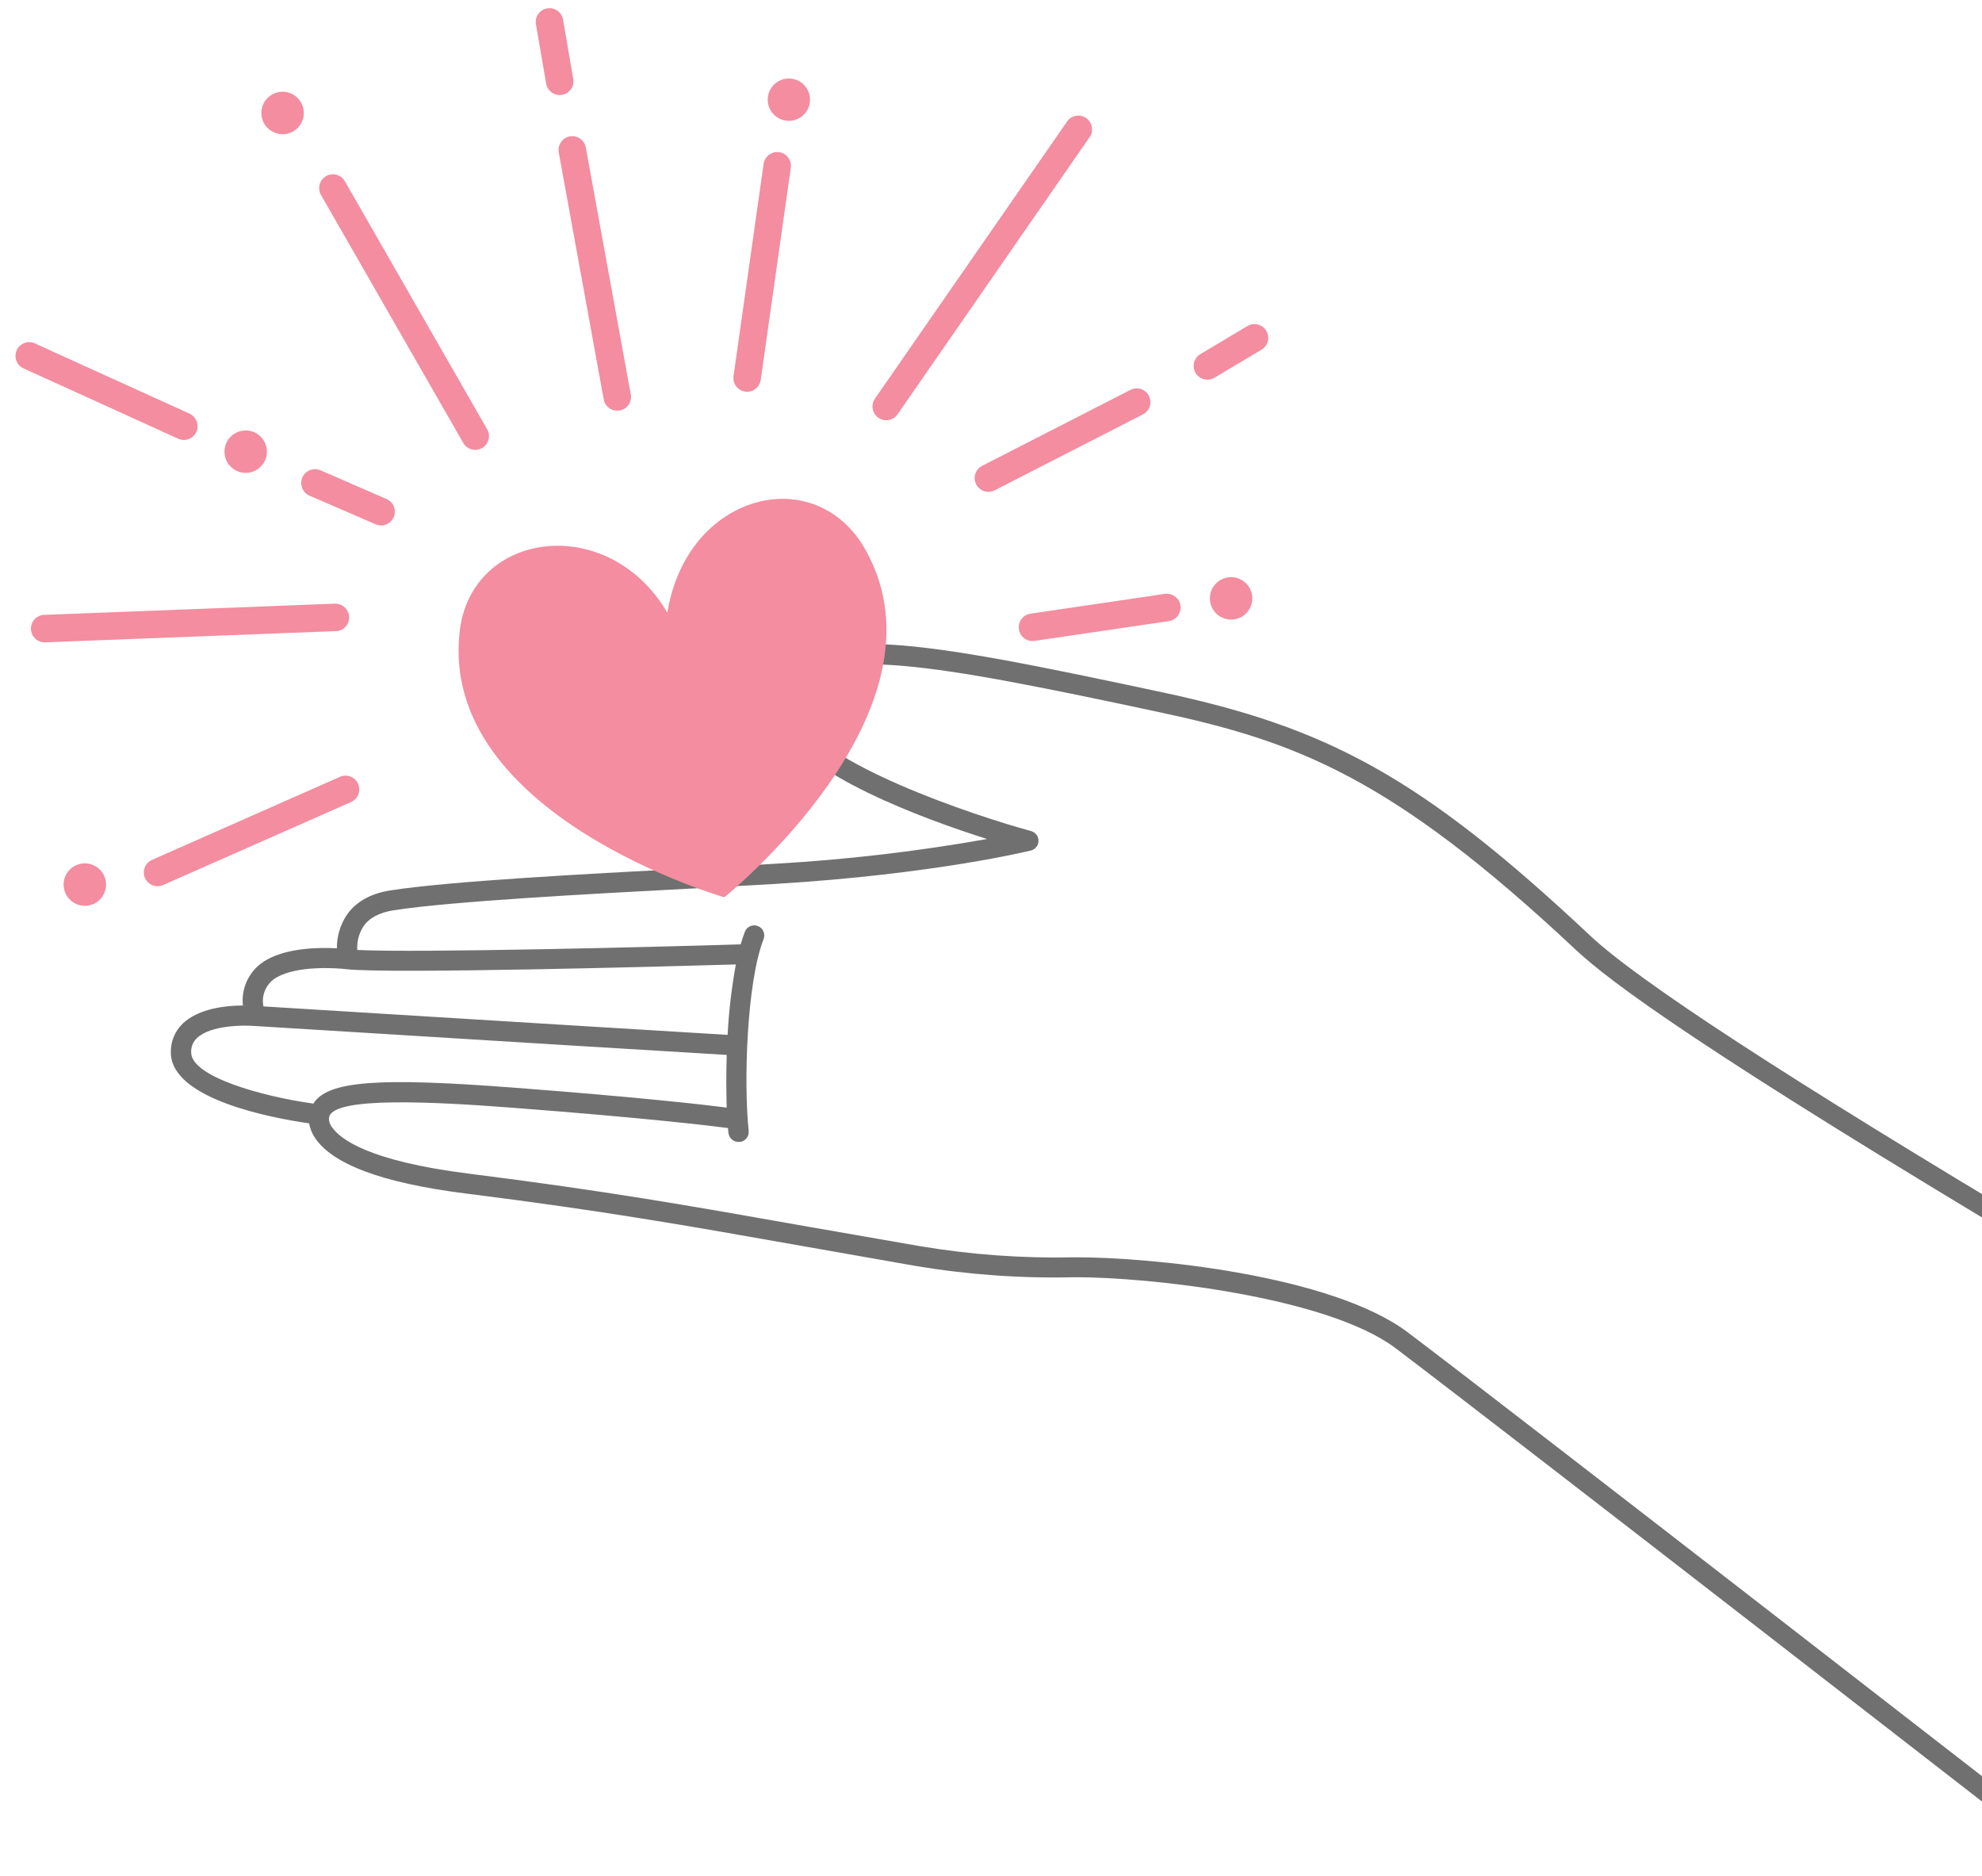
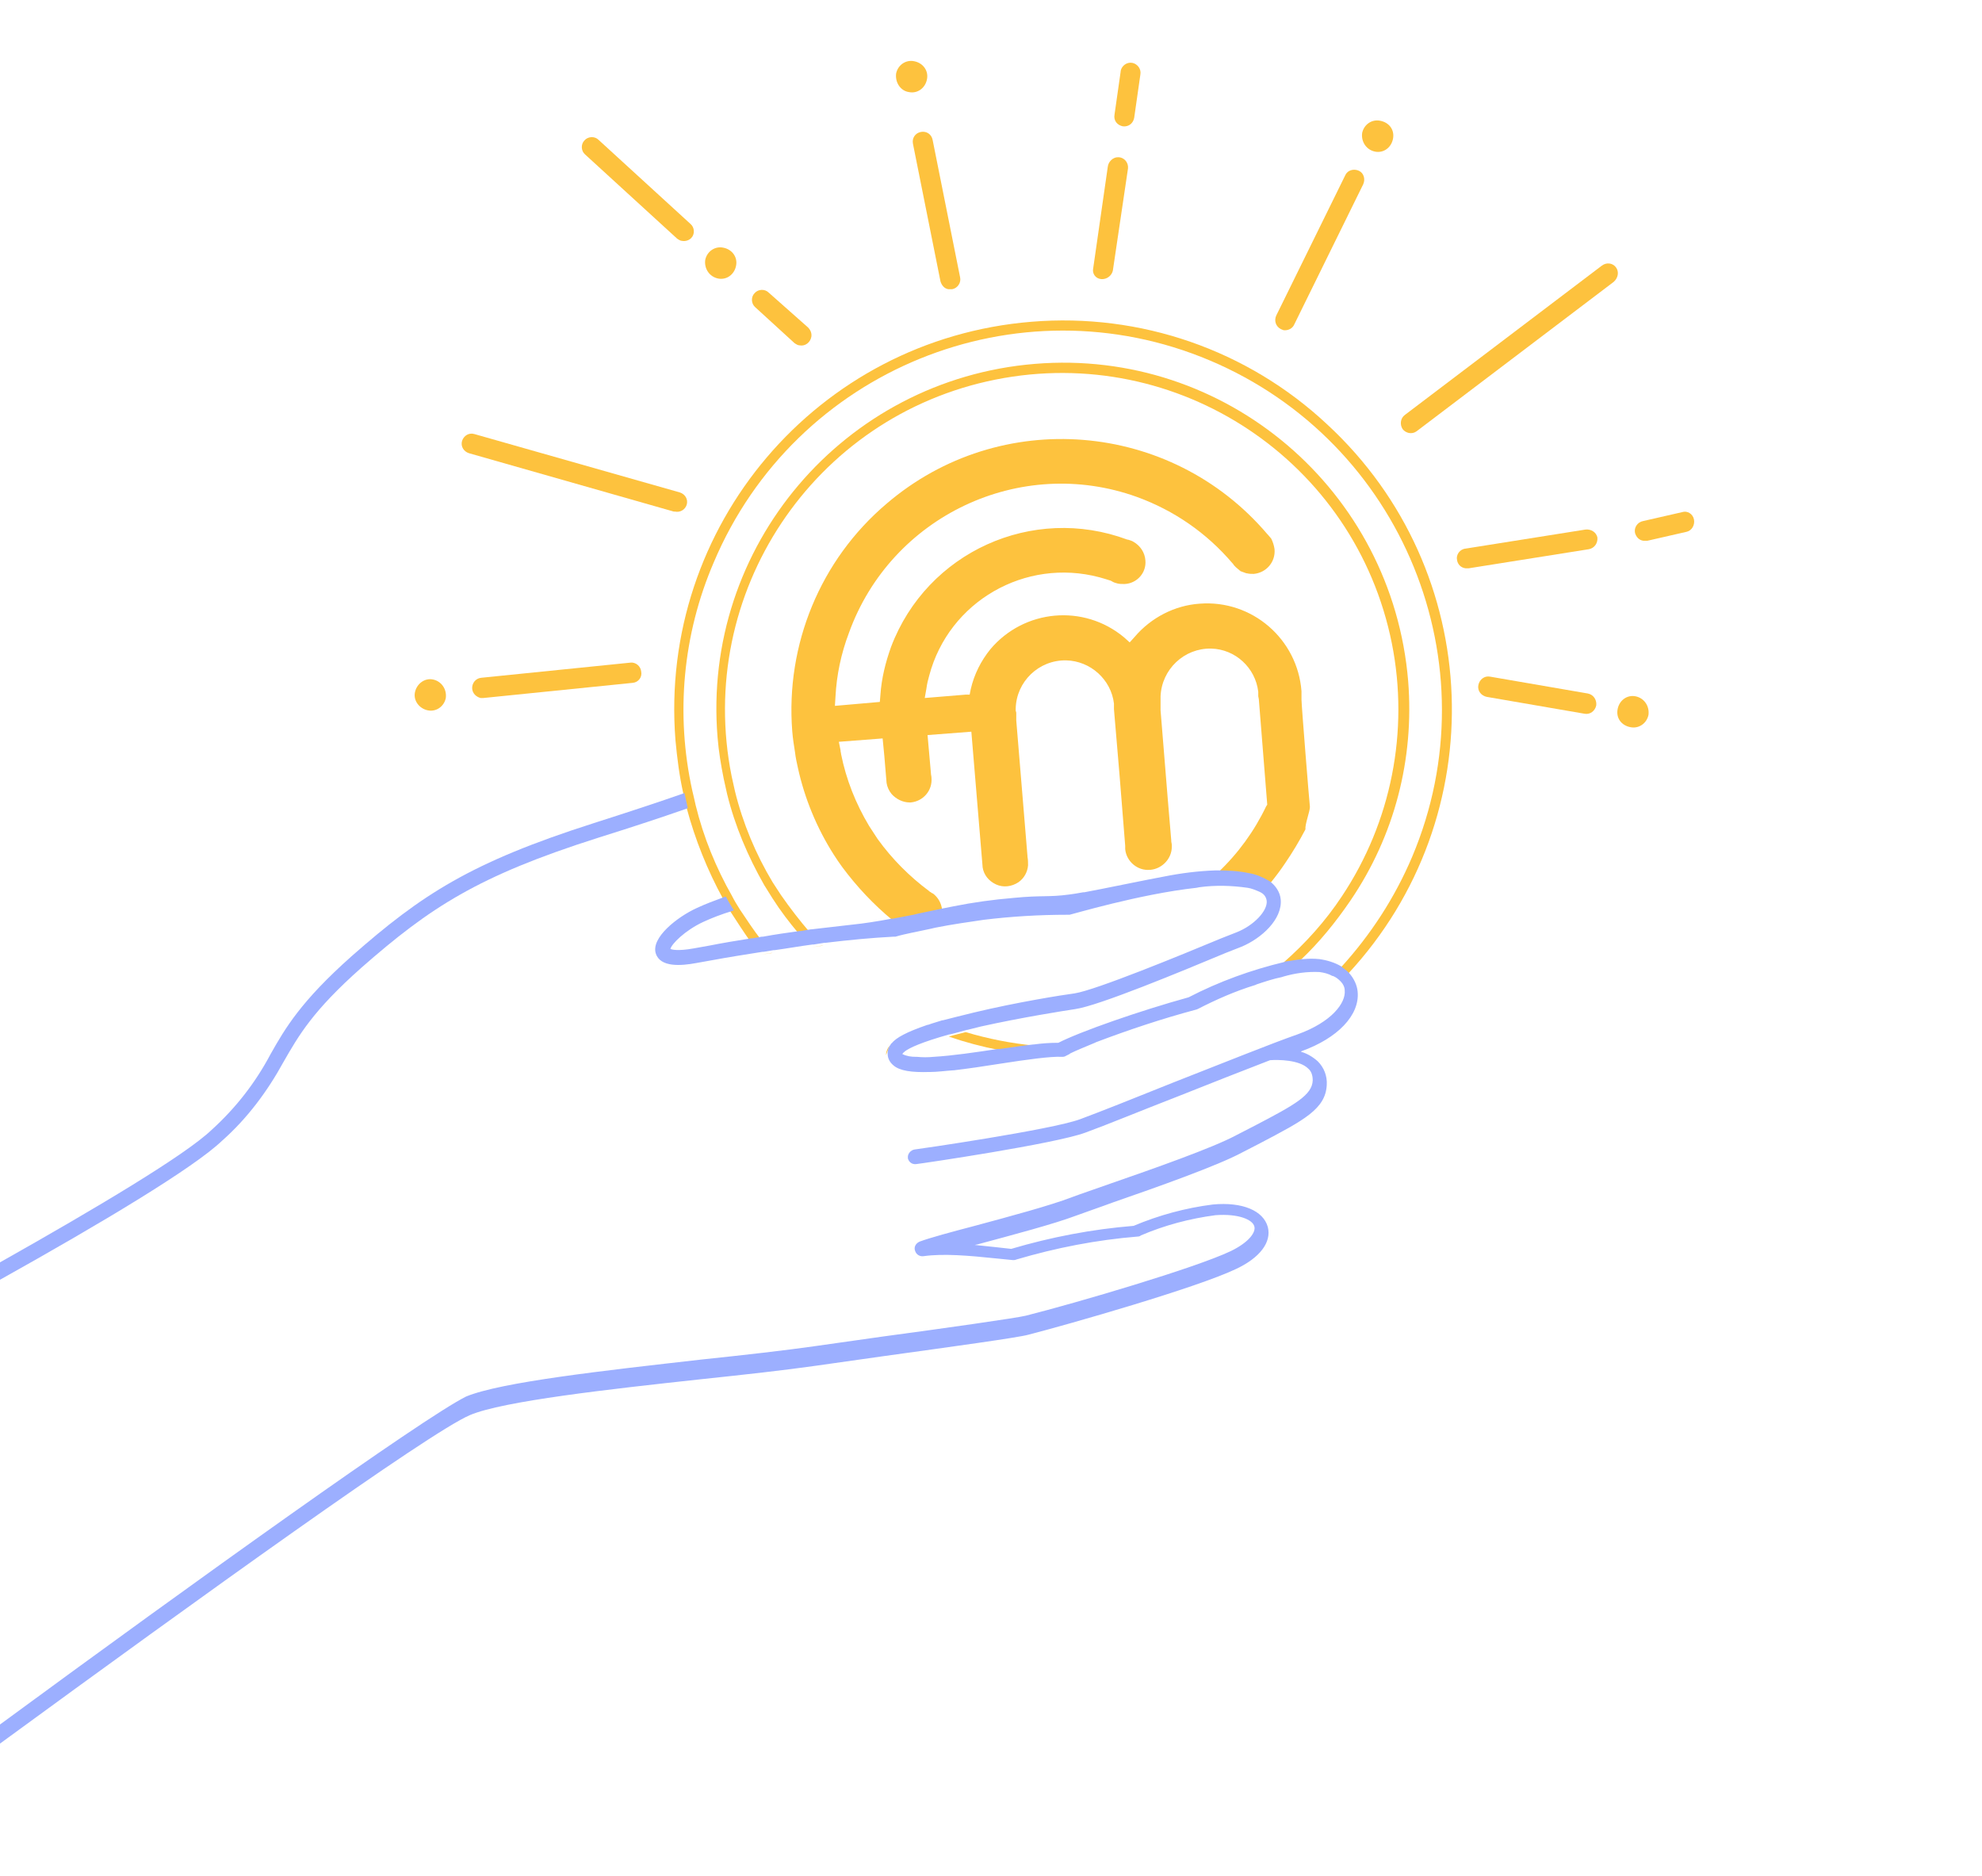
- <svg xmlns="http://www.w3.org/2000/svg" id="Layer_1" data-name="Layer 1" viewBox="0 0 353 334">
-   <defs>
-     <style>.cls-1{fill:#707070;}.cls-2{fill:#f38d9f;}</style>
-   </defs>
-   <path class="cls-1" d="M367.86,327.85c-.87-.69-97.34-75.63-117.11-90.57C237.1,227,204.68,223.85,191.42,223.9a146.29,146.29,0,0,1-27.67-2L144,218.46c-21.64-3.83-35.94-6.36-60.61-9.47-17.66-2.23-22.76-6.11-24.23-8.22a2.57,2.57,0,0,1-.58-1.71,1.31,1.31,0,0,0,.1-.32c1.33-3.4,18.11-2.58,32.66-1.47,24.13,1.85,35.47,3.24,38.32,3.61,0,.29.05.58.08.86a1.79,1.79,0,0,0,2,1.6l.19,0a1.79,1.79,0,0,0,1.41-1.94c-.91-8.81-.33-26.51,2.66-34.17a1.79,1.79,0,1,0-3.34-1.3c-.26.68-.51,1.44-.74,2.24-13.95.44-57.55,1.54-68.29,1A7,7,0,0,1,64.71,165c1-1.52,2.86-2.5,5.42-2.9,10.18-1.59,34.86-2.91,52.89-3.86,5.69-.31,11.06-.59,15.22-.84,28.24-1.72,45.2-5.9,45.37-5.94a1.79,1.79,0,0,0,0-3.47c-10.25-2.79-37.74-12-41.83-20.9a4.05,4.05,0,0,1-.06-3.65c4.31-9,25.1-5.07,64.56,3.34,24.63,5.25,41.64,11.64,74.37,42.36C286.83,174.91,303,187,365,224c0-1.36.08-2.71.15-4.07-46.8-27.92-73.38-45.24-82-53.37-30.17-28.32-46.8-37-76.07-43.26C163.5,114,144,110.37,138.52,121.9a7.56,7.56,0,0,0,0,6.69c4.26,9.27,25.79,17.18,37.28,20.82A319.31,319.31,0,0,1,138,153.82c-4.14.25-9.51.54-15.19.84-19.11,1-42.9,2.28-53.25,3.9-3.6.56-6.24,2.06-7.86,4.47A10.55,10.55,0,0,0,60,168.87c-3.06-.16-8.64-.1-12.41,2a8.29,8.29,0,0,0-4.33,8.19c-2.93,0-7.82.5-10.65,3.16a6.88,6.88,0,0,0-2.18,5.33c.19,8.25,18.1,11.56,24.63,12.5a6.55,6.55,0,0,0,.9,2.36c3,4.84,12,8.25,27,10.13,24.59,3.1,38.85,5.62,60.44,9.44,5.92,1.05,12.37,2.19,19.72,3.47a149.82,149.82,0,0,0,28.29,2c13-.05,44.94,3.42,57.16,12.65,19.74,14.92,116.19,89.84,117.06,90.53a1.79,1.79,0,0,0,2.21-2.82ZM49.37,174c3.57-2,10.17-1.68,12.46-1.39,7.93.81,56.16-.47,69.23-.86a97.09,97.09,0,0,0-1.47,12.54c-14.38-.86-41.24-2.52-61.08-3.74-9.09-.57-16.85-1.05-21.59-1.33A4.81,4.81,0,0,1,49.37,174Zm6.44,22.53c-9.39-1.32-21.66-4.82-21.76-9.06a3.28,3.28,0,0,1,1.05-2.63c2.42-2.27,8.21-2.31,10.28-2.13l22.91,1.41c19.86,1.23,46.76,2.89,61.14,3.74-.1,3.31-.09,6.53,0,9.38-3.81-.49-15.26-1.82-37.8-3.54C67.44,191.85,58.37,192.45,55.81,196.53Z" />
-   <path class="cls-2" d="M129,159.79s-50.79-14.61-47.14-47.24c2-18.16,26.54-21.35,37-3.43C122.29,87.74,145.31,82,154.2,98,170.17,126.69,129,159.79,129,159.79Z" />
-   <path class="cls-2" d="M110.37,73.11l-.09,0a2.45,2.45,0,0,1-2.76-2l-8-43.94a2.45,2.45,0,1,1,4.82-.88l8,43.94A2.45,2.45,0,0,1,110.37,73.11Z" />
-   <path class="cls-2" d="M100.1,16.89a2.46,2.46,0,0,1-2.83-2L95.45,4.32a2.45,2.45,0,0,1,4.83-.83l1.82,10.57A2.45,2.45,0,0,1,100.1,16.89Z" />
-   <path class="cls-2" d="M85.86,79.79a2.81,2.81,0,0,1-.87.3,2.46,2.46,0,0,1-2.48-1.21L57.17,34.72a2.45,2.45,0,1,1,4.25-2.45L86.76,76.44A2.45,2.45,0,0,1,85.86,79.79Z" />
-   <path class="cls-2" d="M159.86,73.78a2.45,2.45,0,0,1-3.41.62,2.45,2.45,0,0,1-.62-3.41l34.34-49.52a2.45,2.45,0,0,1,4,2.8Z" />
-   <path class="cls-2" d="M224.68,62.27l-8.38,5a2.49,2.49,0,0,1-.9.32,2.45,2.45,0,0,1-1.61-4.53l8.38-5a2.45,2.45,0,0,1,2.51,4.21Z" />
-   <path class="cls-2" d="M203.49,73.83,177.15,87.32a2.24,2.24,0,0,1-.76.24,2.45,2.45,0,0,1-1.48-4.6l26.35-13.49a2.45,2.45,0,1,1,2.23,4.36Z" />
-   <path class="cls-2" d="M68.85,88.87a2.45,2.45,0,0,1,1.27,3.22,2.42,2.42,0,0,1-1.89,1.45,2.36,2.36,0,0,1-1.33-.17L55.11,88.26a2.45,2.45,0,0,1,2-4.5Z" />
-   <path class="cls-2" d="M33.11,78.33a2.52,2.52,0,0,1-1.37-.2L4.05,65.54a2.45,2.45,0,0,1,2-4.46L33.77,73.67a2.46,2.46,0,0,1-.66,4.66Z" />
-   <path class="cls-2" d="M62.18,109.87a2.46,2.46,0,0,1-2.09,2.52l-.27,0-51.89,2a2.45,2.45,0,0,1-.19-4.89l51.89-2A2.46,2.46,0,0,1,62.18,109.87Z" />
-   <path class="cls-2" d="M60.54,138.34a2.45,2.45,0,0,1,2,4.48L29.07,157.6a2.85,2.85,0,0,1-.63.19,2.45,2.45,0,0,1-1.35-4.67Z" />
-   <path class="cls-2" d="M208.17,110.61l-23.92,3.52a2.45,2.45,0,1,1-.71-4.85l23.92-3.52a2.45,2.45,0,0,1,.71,4.85Z" />
-   <path class="cls-2" d="M138.76,27.1a2.45,2.45,0,0,1,2.08,2.78l-5.35,37.78a2.45,2.45,0,0,1-2.07,2.08,2.73,2.73,0,0,1-.7,0A2.45,2.45,0,0,1,130.64,67L136,29.19A2.46,2.46,0,0,1,138.76,27.1Z" />
-   <path class="cls-2" d="M223,106a3.78,3.78,0,1,1-4.28-3.18A3.78,3.78,0,0,1,223,106Z" />
-   <circle class="cls-2" cx="140.5" cy="17.75" r="3.77" />
-   <path class="cls-2" d="M14.55,153.79a3.78,3.78,0,1,1-3.18,4.29A3.78,3.78,0,0,1,14.55,153.79Z" />
-   <path class="cls-2" d="M50.88,23.86a3.78,3.78,0,1,1,3.19-4.29A3.78,3.78,0,0,1,50.88,23.86Z" />
-   <path class="cls-2" d="M44.32,84.17a3.78,3.78,0,1,1,3.18-4.28A3.79,3.79,0,0,1,44.32,84.17Z" />
+ <svg xmlns="http://www.w3.org/2000/svg" version="1.1" id="Layer_1" x="0px" y="0px" viewBox="0 0 353 334" style="enable-background:new 0 0 353 334;" xml:space="preserve">
+   <style type="text/css">
+ 	.st0{fill:#FDC23E;}
+ 	.st1{fill:#9CAFFF;}
+ </style>
+   <path class="st0" d="M196.1,49.7L196.1,49.7c1,0.1,1.9-0.6,2.1-1.5l2.7-18.2c0.1-1-0.6-1.9-1.6-2c-0.1,0-0.1,0-0.2,0  c-0.9,0-1.7,0.8-1.8,1.7l-2.6,18.1C194.5,48.7,195.1,49.6,196.1,49.7z" />
+   <path class="st0" d="M200,22.5c1,0.1,1.8-0.5,2-1.5l1.1-7.7c0.2-1-0.5-1.9-1.4-2.1c-1-0.2-1.9,0.5-2.1,1.4c0,0,0,0.1,0,0.1l-1.1,7.7  C198.3,21.5,199,22.3,200,22.5z" />
+   <path class="st0" d="M164,23.5c-1,0.2-1.6,1.1-1.4,2.1c0,0,0,0,0,0l4.9,24.5c0.2,0.7,0.7,1.3,1.4,1.4c0.2,0,0.4,0,0.7,0  c1-0.2,1.6-1.2,1.4-2.1l-4.9-24.5C165.9,23.9,165,23.3,164,23.5z" />
+   <path class="st0" d="M287.8,47.6c-0.6-0.8-1.7-0.9-2.5-0.3l-35.1,26.6c-0.8,0.6-0.9,1.7-0.4,2.5c0.3,0.4,0.7,0.6,1.1,0.7  c0.5,0.1,1,0,1.4-0.3l35.1-26.6C288.2,49.5,288.4,48.4,287.8,47.6z" />
+   <path class="st0" d="M301.7,92.5c-0.2-1-1.2-1.6-2.1-1.3l-7,1.6c-1,0.2-1.6,1.2-1.4,2.1c0.2,0.7,0.7,1.3,1.5,1.4c0.2,0,0.5,0,0.7,0  l7-1.6C301.3,94.5,301.9,93.5,301.7,92.5C301.7,92.5,301.7,92.5,301.7,92.5z" />
+   <path class="st0" d="M282.4,94.3L261,97.7c-1,0.1-1.7,1.1-1.5,2c0.1,0.8,0.7,1.4,1.5,1.5c0.2,0,0.4,0,0.6,0l21.4-3.4  c1-0.2,1.6-1.1,1.5-2.1C284.3,94.8,283.4,94.2,282.4,94.3L282.4,94.3z" />
+   <path class="st0" d="M141.5,61.1c0.3,0.2,0.6,0.4,0.9,0.4c1,0.2,1.9-0.5,2.1-1.5c0.1-0.6-0.1-1.2-0.6-1.7l-7-6.2  c-0.7-0.7-1.9-0.6-2.5,0.1c-0.7,0.7-0.6,1.9,0.1,2.5L141.5,61.1z" />
+   <path class="st0" d="M120.6,42.5c0.3,0.2,0.6,0.4,0.9,0.4c0.6,0.1,1.2-0.1,1.6-0.5c0.7-0.7,0.6-1.9-0.1-2.5c0,0,0,0,0,0l-16.4-15  c-0.7-0.7-1.9-0.6-2.5,0.1c-0.7,0.7-0.6,1.9,0.1,2.5l0,0L120.6,42.5z" />
+   <path class="st0" d="M122.3,89.9c0.3-1-0.3-1.9-1.2-2.2c0,0,0,0,0,0L84.5,77.3c-1-0.3-1.9,0.3-2.2,1.2c-0.3,1,0.3,1.9,1.2,2.2  L120,91.1h0.2C121.1,91.3,122,90.8,122.3,89.9z" />
+   <path class="st0" d="M112.3,118l-26.6,2.7c-1,0.1-1.7,1-1.6,2c0.1,0.8,0.7,1.4,1.5,1.6c0.2,0,0.3,0,0.5,0l26.6-2.7  c1-0.1,1.7-1,1.5-2C114.1,118.6,113.2,117.9,112.3,118L112.3,118z" />
+   <path class="st0" d="M282.8,123.5l-17.4-3c-1-0.2-1.9,0.5-2.1,1.5c-0.2,1,0.5,1.9,1.5,2.1l0,0l17.4,3c1,0.2,1.9-0.5,2.1-1.5  C284.4,124.6,283.8,123.7,282.8,123.5z" />
+   <path class="st0" d="M228.1,58.6c0.2,0.1,0.3,0.1,0.5,0.2c0.8,0.1,1.6-0.3,1.9-1l12.3-25c0.4-0.9,0.1-2-0.8-2.4  c-0.9-0.4-2-0.1-2.4,0.8l-12.3,25C226.9,57.1,227.2,58.1,228.1,58.6C228.1,58.6,228.1,58.6,228.1,58.6z" />
+   <path class="st0" d="M291.3,124c-1.5-0.3-2.9,0.7-3.2,2.3s0.7,2.9,2.3,3.2c1.5,0.3,2.9-0.7,3.2-2.2  C293.8,125.7,292.8,124.3,291.3,124C291.3,124,291.3,124,291.3,124z" />
+   <path class="st0" d="M244.9,27c1.5,0.3,2.9-0.7,3.2-2.3s-0.7-2.9-2.3-3.2c-1.5-0.3-2.9,0.7-3.2,2.2C242.4,25.3,243.4,26.7,244.9,27z  " />
+   <path class="st0" d="M77.1,121c-1.5-0.3-2.9,0.8-3.2,2.3s0.8,2.9,2.3,3.2c1.5,0.3,2.9-0.7,3.2-2.2C79.6,122.7,78.6,121.3,77.1,121  C77.1,121,77.1,121,77.1,121z" />
+   <path class="st0" d="M161.9,16.4c1.5,0.3,2.9-0.7,3.2-2.3c0.3-1.5-0.7-2.9-2.3-3.2c-1.5-0.3-2.9,0.7-3.2,2.2  C159.4,14.7,160.4,16.2,161.9,16.4C161.9,16.4,161.9,16.4,161.9,16.4z" />
+   <path class="st0" d="M127.9,49.6c1.5,0.3,2.9-0.7,3.2-2.3c0.3-1.5-0.7-2.9-2.3-3.2c-1.5-0.3-2.9,0.7-3.2,2.2  C125.4,47.9,126.4,49.3,127.9,49.6C127.9,49.6,127.9,49.6,127.9,49.6z" />
+   <path class="st0" d="M233.3,143.7c-0.1-0.8-1.5-18.1-1.5-19.1c0-0.5,0-1,0-1.5c-0.7-9.3-8.8-16.3-18.1-15.6  c-4.5,0.3-8.7,2.5-11.6,5.9l-0.9,1l-1-0.9c-7.2-6-17.8-5-23.8,2.1c-1.7,2.1-2.9,4.5-3.5,7.1l-0.2,1h-0.7l-7.3,0.6l0.3-1.7  c0.1-0.8,0.3-1.6,0.5-2.3c3.5-13.2,17.1-21,30.3-17.5c0.7,0.2,1.4,0.4,2,0.6l0.2,0.1c0.3,0.2,0.6,0.3,1,0.4c0.4,0.1,0.8,0.1,1.3,0.1  l0,0c2.2-0.1,3.9-2,3.7-4.2c-0.1-1.4-0.9-2.6-2.1-3.3c-0.3-0.2-0.7-0.3-1-0.4h-0.1c-16.9-6.3-35.7,2.2-42.1,19.1  c-1,2.8-1.7,5.6-1.9,8.6l-0.1,1.2l-8,0.7l0.1-1.6c0.2-3.9,1-7.7,2.4-11.4c7.5-20.8,30.5-31.7,51.3-24.2c6.6,2.4,12.4,6.4,17,11.8  l0.1,0.1c0.1,0.2,0.3,0.4,0.5,0.6c0.2,0.2,0.5,0.4,0.7,0.6c0,0,0.1,0,0.1,0.1l1.1,0.4h0.1c0.4,0.1,0.8,0.1,1.2,0.1  c2.2-0.2,3.9-2.1,3.7-4.4c-0.1-0.7-0.3-1.3-0.6-1.9c-0.2-0.2-0.4-0.5-0.6-0.7l-0.1-0.1c-17.2-20.2-47.6-22.7-67.8-5.4  c-11.8,10-18,25.1-16.8,40.5c0.1,1.3,0.3,2.5,0.5,3.8c0.1,0.9,0.3,1.8,0.5,2.7c1.2,5.5,3.4,10.8,6.4,15.5c0.5,0.8,1,1.5,1.5,2.2  c2.6,3.5,5.6,6.7,9,9.5c2-0.4,3.9-0.7,4.5-0.9c1.4-0.3,2.8-0.6,4.3-0.9l0,0c-0.1-1-0.5-1.9-1.2-2.6c-0.2-0.2-0.4-0.4-0.7-0.5  c0,0-0.1-0.1-0.1-0.1l-0.2-0.1l-0.1-0.1c-3.5-2.6-6.6-5.7-9.2-9.3c-0.5-0.8-1-1.5-1.5-2.3c-2.4-4-4.1-8.3-5-12.8  c0-0.2-0.1-0.4-0.1-0.7l-0.3-1.5l7.8-0.6l0.3,3.1l0.4,4.8l0,0c0.1,0.7,0.4,1.4,0.9,2c0.8,0.9,2,1.5,3.2,1.5h0.2  c2.2-0.2,3.9-2.1,3.7-4.4c0,0,0,0,0,0c0-0.3-0.1-0.5-0.1-0.8l-0.6-6.8l7.8-0.6l2,24v0.1c0.2,1.4,1.1,2.5,2.4,3.1  c1.3,0.6,2.8,0.4,4-0.4c1-0.7,1.6-1.8,1.7-3c0-0.5,0-1-0.1-1.5v-0.1l-2-24.2V128c0-0.1,0-0.1,0-0.2v-0.2c0-0.2,0-0.3,0-0.5  c0-0.2,0-0.3-0.1-0.5v-0.2v-0.2c0.1-4.8,4.1-8.7,9-8.6c4.3,0.1,8,3.4,8.5,7.7v0.3c0,0,0,0.1,0,0.1v0.2v0.2v0.2l1,11.8l1,12.5v0.1  c0,0.2,0,0.3,0,0.5c0.2,2.2,2.2,3.9,4.4,3.7h0.1c2.1-0.2,3.8-2,3.8-4.1c0-0.1,0-0.2,0-0.3c0-0.3-0.1-0.5-0.1-0.8v-0.1l-0.6-7.1  l-1.3-16c0-0.3,0-0.6,0-1v-0.1c0-0.1,0-0.3,0-0.4c0-0.1,0-0.2,0-0.3v-0.3c0-0.1,0-0.1,0-0.2V124c0.2-4.8,4.2-8.6,9-8.5  c4.3,0.1,7.9,3.4,8.4,7.7v0.1c0,0.1,0,0.2,0,0.3v0.1c0,0,0,0,0,0.1c0,0.1,0,0.1,0,0.2l0.1,0.5l1.5,18.8l-0.2,0.3  c-2.1,4.4-5,8.4-8.6,11.8h0.4c1.9,0,3.8,0.1,5.6,0.5c1.2,0.2,2.4,0.7,3.4,1.3c0.9-1.1,1.8-2.3,2.6-3.5c1.3-1.9,2.5-3.9,3.6-6  C232.4,146.8,233.3,144.5,233.3,143.7z" />
+   <path class="st0" d="M183.7,57.3c-38.1,3.1-66.4,36.4-63.4,74.5c0.3,3.2,0.7,6.4,1.4,9.5c0.2,0.9,0.4,1.8,0.6,2.6  c1.5,5.6,3.7,11.1,6.5,16.2c0.4,0.8,0.9,1.6,1.4,2.4c1.1,1.7,2.2,3.4,3.4,5.1l1.7-0.3h0.2c-1.3-1.7-2.5-3.5-3.7-5.3  c-0.5-0.8-1-1.6-1.4-2.4c-2.9-5.1-5.1-10.5-6.5-16.2c-0.2-0.9-0.4-1.8-0.6-2.6c-3-13.6-1.7-27.8,3.8-40.6  c14.5-34.4,54.1-50.5,88.4-36s50.5,54.1,36,88.4c-3.1,7.3-7.4,13.9-12.7,19.7l0.1,0.1c0.5,0.3,0.9,0.6,1.2,1  c26-28,24.4-71.8-3.7-97.8C222.2,62.3,203.1,55.7,183.7,57.3L183.7,57.3z" />
+   <path class="st0" d="M157.8,187.9l0.6-1.6c0,0-0.1,0-0.1,0.1C158,186.8,157.8,187.4,157.8,187.9z" />
+   <path class="st0" d="M135.6,170l2-0.3h-0.2L135.6,170z" />
+   <path class="st0" d="M250.8,121.3c-2.8-34-32.5-59.3-66.5-56.5c-34,2.8-59.3,32.5-56.5,66.5c0.2,2.5,0.6,4.9,1.1,7.4  c0.2,0.9,0.4,1.8,0.6,2.7c1.4,5.7,3.7,11.1,6.6,16.2c0.5,0.8,1,1.6,1.5,2.4c1.4,2.2,3,4.3,4.7,6.3l1.8-0.3h0.1  c-1.8-2.1-3.5-4.3-5.1-6.6c-0.5-0.8-1-1.5-1.5-2.3c-3-5-5.3-10.5-6.7-16.2c-0.2-0.9-0.4-1.8-0.6-2.7c-6.5-32.5,14.5-64.1,47-70.6  s64.1,14.5,70.6,47c3.1,15.6-0.1,31.8-8.9,45c-2.9,4.4-6.5,8.4-10.5,11.9l0.2-0.1c0.9-0.2,1.9-0.3,2.9-0.4c3.4-3.2,6.3-6.8,8.9-10.6  C248.4,148.8,251.9,135.1,250.8,121.3z" />
+   <path class="st0" d="M172,183.8c-1.1,0.3-2.1,0.5-3,0.8c2.9,1,5.9,1.8,9,2.4c2.1-0.3,4.2-0.6,5.9-0.8h0.3  C180.1,185.8,176,185,172,183.8L172,183.8z" />
+   <path class="st0" d="M164.9,183l2.5-0.8h-0.1C166.5,182.5,165.7,182.7,164.9,183z" />
+   <path class="st0" d="M144.5,168.7l2.1-0.3h-0.2L144.5,168.7z" />
+   <g>
+     <path class="st1" d="M50.5,189.1c2.7-4.7,5.2-9.1,13.9-16.8c12.2-10.7,20.7-16.3,42.1-23.1c6.7-2.1,11.8-3.8,15.8-5.2l0.2-0.1   c-0.2-0.9-0.4-1.8-0.6-2.7l-0.2,0.1c-4,1.4-9.1,3.1-16,5.3c-21.9,7-30.6,12.7-43.1,23.7c-9,8-11.8,12.8-14.4,17.4   c-2.7,5.1-6.2,9.6-10.5,13.5c-4.7,4.5-20.5,13.9-37.7,23.6v3.1c17.9-10,34.5-19.9,39.6-24.8C44,199.2,47.6,194.4,50.5,189.1z" />
+     <path class="st1" d="M241.8,176.6c-0.1-1.2-0.7-2.4-1.5-3.3l-0.1-0.1c-0.4-0.4-0.8-0.7-1.2-1l-0.1-0.1c-1.2-0.7-2.5-1.1-3.9-1.3   c-1-0.1-1.9-0.1-2.9,0h-0.2c-1,0.1-1.9,0.3-2.9,0.4l-0.2,0.1c-5.9,1.4-11.7,3.5-17.1,6.3c-8.7,2.4-19.3,6.1-23.2,8.1   c-1.5,0-2.9,0.1-4.4,0.3H184c-1.8,0.2-3.8,0.5-5.9,0.8h-0.1l-0.3,0c-4,0.6-8,1.2-11.4,1.4c-1,0.1-2,0.1-3,0h-0.2   c-0.8,0-1.6-0.1-2.4-0.5c0.1-0.1,0.2-0.3,0.4-0.4l0.1-0.1c0.8-0.6,2.9-1.6,7.9-3h0.1c0.9-0.2,1.9-0.5,3-0.8h0.1l2.4-0.6   c7.2-1.6,14.8-2.8,16.8-3.1c4.2-0.6,18.9-6.7,26.8-10l2.8-1.1c3.6-1.5,7.3-4.9,7-8.4c-0.1-1.3-0.9-2.5-2-3.3   c-0.1,0-0.1-0.1-0.2-0.1c-1-0.6-2.2-1.1-3.4-1.3c-1.9-0.4-3.7-0.5-5.6-0.5h-0.4c-3.1,0.1-6.2,0.5-9.2,1.1   c-2.8,0.5-11.4,2.3-14.2,2.8h-0.2c-1,0.2-1.8,0.3-2.5,0.4c-3.7,0.5-4.8,0.1-9.9,0.6c-3.6,0.3-7.2,0.8-10.7,1.5l-0.5,0.1l-1.5,0.3   c-1.4,0.3-2.8,0.6-4.3,0.9c-0.6,0.2-2.5,0.5-4.5,0.9h-0.2c-2.6,0.5-5.4,0.9-6.5,1c-2.6,0.3-5.2,0.6-7.8,0.9h-0.1l-1.8,0.3h-0.2   c-2.2,0.3-4.3,0.6-6.5,1h-0.2l-1.7,0.3h-0.2c-2.5,0.4-5,0.8-7.5,1.3l-2.8,0.5c-2.8,0.5-3.8,0.2-4.1,0.1c0.2-0.9,2.6-3.3,5.8-4.8   c1.5-0.7,3.3-1.4,5.3-2l0.2-0.1c-0.5-0.8-1-1.6-1.4-2.4l-0.2,0c-1.9,0.7-3.5,1.3-5,2c-3.5,1.6-8.2,5.3-7.3,8.1   c0.8,2.5,4.5,2.2,7.2,1.7l2.8-0.5c2.7-0.5,5.8-1,9-1.5h0.2l1.8-0.3h0.2c2.2-0.3,4.4-0.7,6.7-1h0.2l1.9-0.3h0.2   c4.1-0.5,8.3-0.9,12.2-1.1c0.1,0,0.2,0,0.3,0c1-0.3,2-0.5,2.9-0.7l0.5-0.1c1.3-0.3,2.5-0.5,3.7-0.8c3-0.6,5.9-1,8.6-1.4   c4.9-0.6,9.9-0.9,14.9-0.9c0.1,0,0.3,0,0.4,0c0.2,0,12.5-3.7,22.6-4.8l0.5-0.1c2.9-0.4,5.8-0.3,8.6,0.1c0.7,0.1,1.4,0.4,2.1,0.7   l0.2,0.1c0.6,0.3,1,0.8,1.1,1.5c0.2,1.8-2.3,4.4-5.3,5.6l-2.8,1.1c-7.2,3-22.3,9.2-26.1,9.8c-2.3,0.3-10.4,1.6-17.9,3.4   c-2.1,0.5-4,1-5.6,1.4h-0.1c-0.9,0.3-1.7,0.5-2.5,0.8h-0.1c-3.8,1.3-5.6,2.3-6.4,3.3c0,0-0.1,0-0.1,0.1c-0.3,0.4-0.6,0.9-0.6,1.5   v0.3c0,0.8,0.4,1.5,1,2c1.1,1,3.3,1.3,6.4,1.2h0.2c1.2,0,2.6-0.2,4.1-0.3h0.1c2.5-0.3,5.3-0.7,8.4-1.2c4.5-0.7,8.8-1.3,10.8-1.2   c0.3,0,0.5,0,0.8-0.2l0.6-0.3l0.1-0.1c1-0.5,2.5-1.1,4.4-1.9l0.2-0.1c5.8-2.2,11.8-4.2,17.8-5.8c0.1,0,0.2-0.1,0.3-0.1   c3.3-1.7,6.7-3.2,10.3-4.3l0.2-0.1c1.5-0.5,3-1,4.5-1.3l0.3-0.1c2.1-0.6,4.2-0.9,6.4-0.8c0.8,0.1,1.6,0.3,2.3,0.7h0.1   c0.5,0.2,0.9,0.5,1.3,0.9l0.1,0.1c0.4,0.4,0.7,1,0.7,1.6c0.2,2.2-2.3,5.6-8.4,7.8c-4.6,1.6-13.5,5.2-22.2,8.6   c-6.7,2.7-13,5.2-16.5,6.5c-5.1,1.9-29.3,5.4-29.5,5.4c-0.7,0.1-1.3,0.8-1.2,1.5c0,0,0,0,0,0c0,0,0,0.1,0,0.1   c0.2,0.7,0.8,1.1,1.5,1c1-0.1,24.7-3.6,30.1-5.6c3.6-1.3,9.9-3.9,16.6-6.5c5.8-2.3,11.6-4.6,16.3-6.4c1.4-0.1,5.2-0.1,6.8,1.5   c0.6,0.5,0.8,1.3,0.8,2.1c-0.1,2.6-3.1,4.3-10.4,8.1l-3.3,1.7c-4.1,2.2-14.6,5.9-22.4,8.6c-2.8,1-5.2,1.8-6.8,2.4   c-3.9,1.5-11,3.4-17.3,5.1c-4.2,1.1-7.9,2.1-9.8,2.8c-0.7,0.3-1.1,1-0.8,1.7c0.2,0.6,0.8,1,1.5,0.9c3.5-0.5,8.1-0.1,12.9,0.4l3,0.3   c0.2,0,0.4,0,0.6-0.1c7.1-2.1,14.3-3.5,21.7-4.1c0.2,0,0.4-0.1,0.5-0.2c4.2-1.8,8.7-3,13.3-3.6c4.1-0.3,6.6,0.8,6.9,2   c0.3,1-0.9,2.8-4.2,4.4c-6.3,3-27.4,9.2-36.5,11.5c-1.6,0.4-14.2,2.2-25.4,3.7l-12,1.7c-5.6,0.8-12.7,1.6-20.3,2.4   c-17.6,2-35.7,4-42,6.6C75.2,252.6,35,281.4,0,307.1v3.4c35.3-25.8,76.4-55.4,83.7-58.5c5.9-2.5,24.7-4.6,41.3-6.4   c7.6-0.8,14.8-1.6,20.4-2.4l12-1.7c12.3-1.7,23.9-3.3,25.7-3.8c7.4-1.9,30.1-8.4,37-11.7c4.3-2,6.4-4.8,5.7-7.5   c-0.8-2.9-4.5-4.5-9.8-4c-4.8,0.6-9.6,1.9-14.1,3.8c-7.4,0.6-14.7,2-21.8,4.1l-2.7-0.3l-3.8-0.4l0.5-0.1c6.3-1.7,13.5-3.6,17.5-5.1   c1.6-0.6,4-1.4,6.7-2.4c7.8-2.7,18.5-6.5,22.8-8.8l3.3-1.7c7.8-4.1,11.7-6.1,11.9-10.4c0.1-1.6-0.5-3.1-1.6-4.2   c-0.9-0.8-1.9-1.4-3-1.7l0.1-0.1C238.2,184.9,242.2,180.8,241.8,176.6z" />
+   </g>
</svg>
